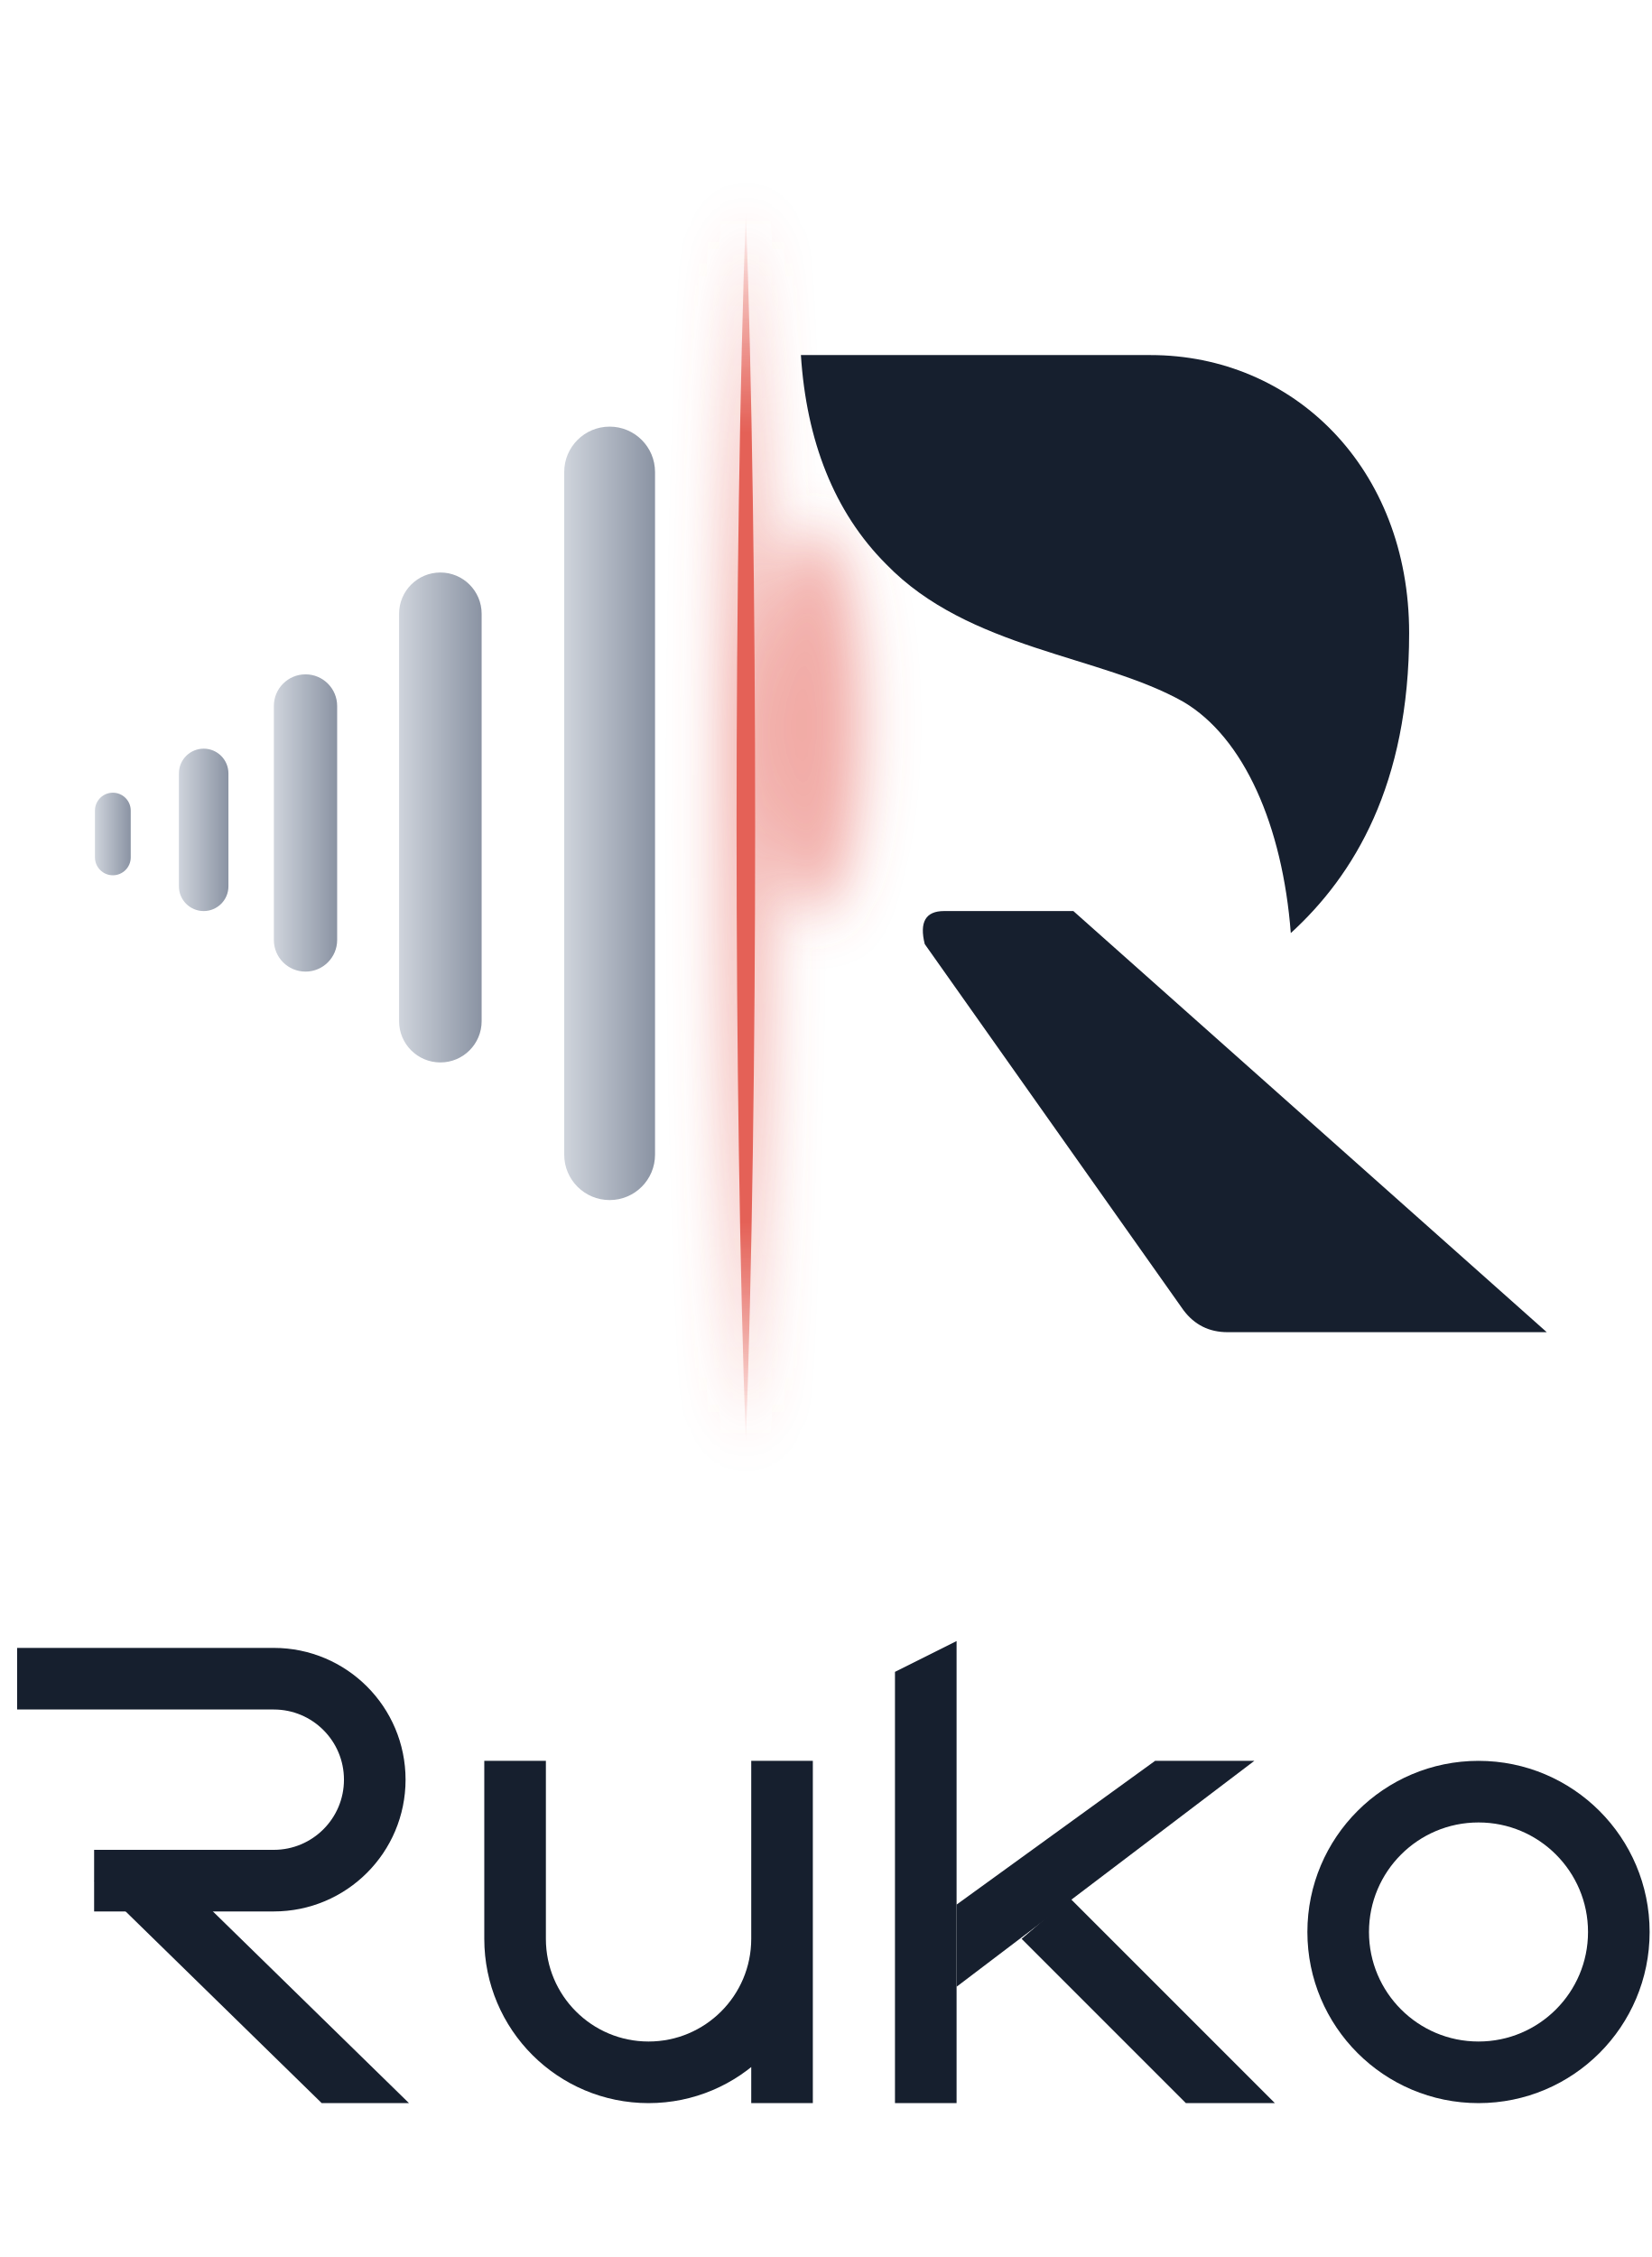
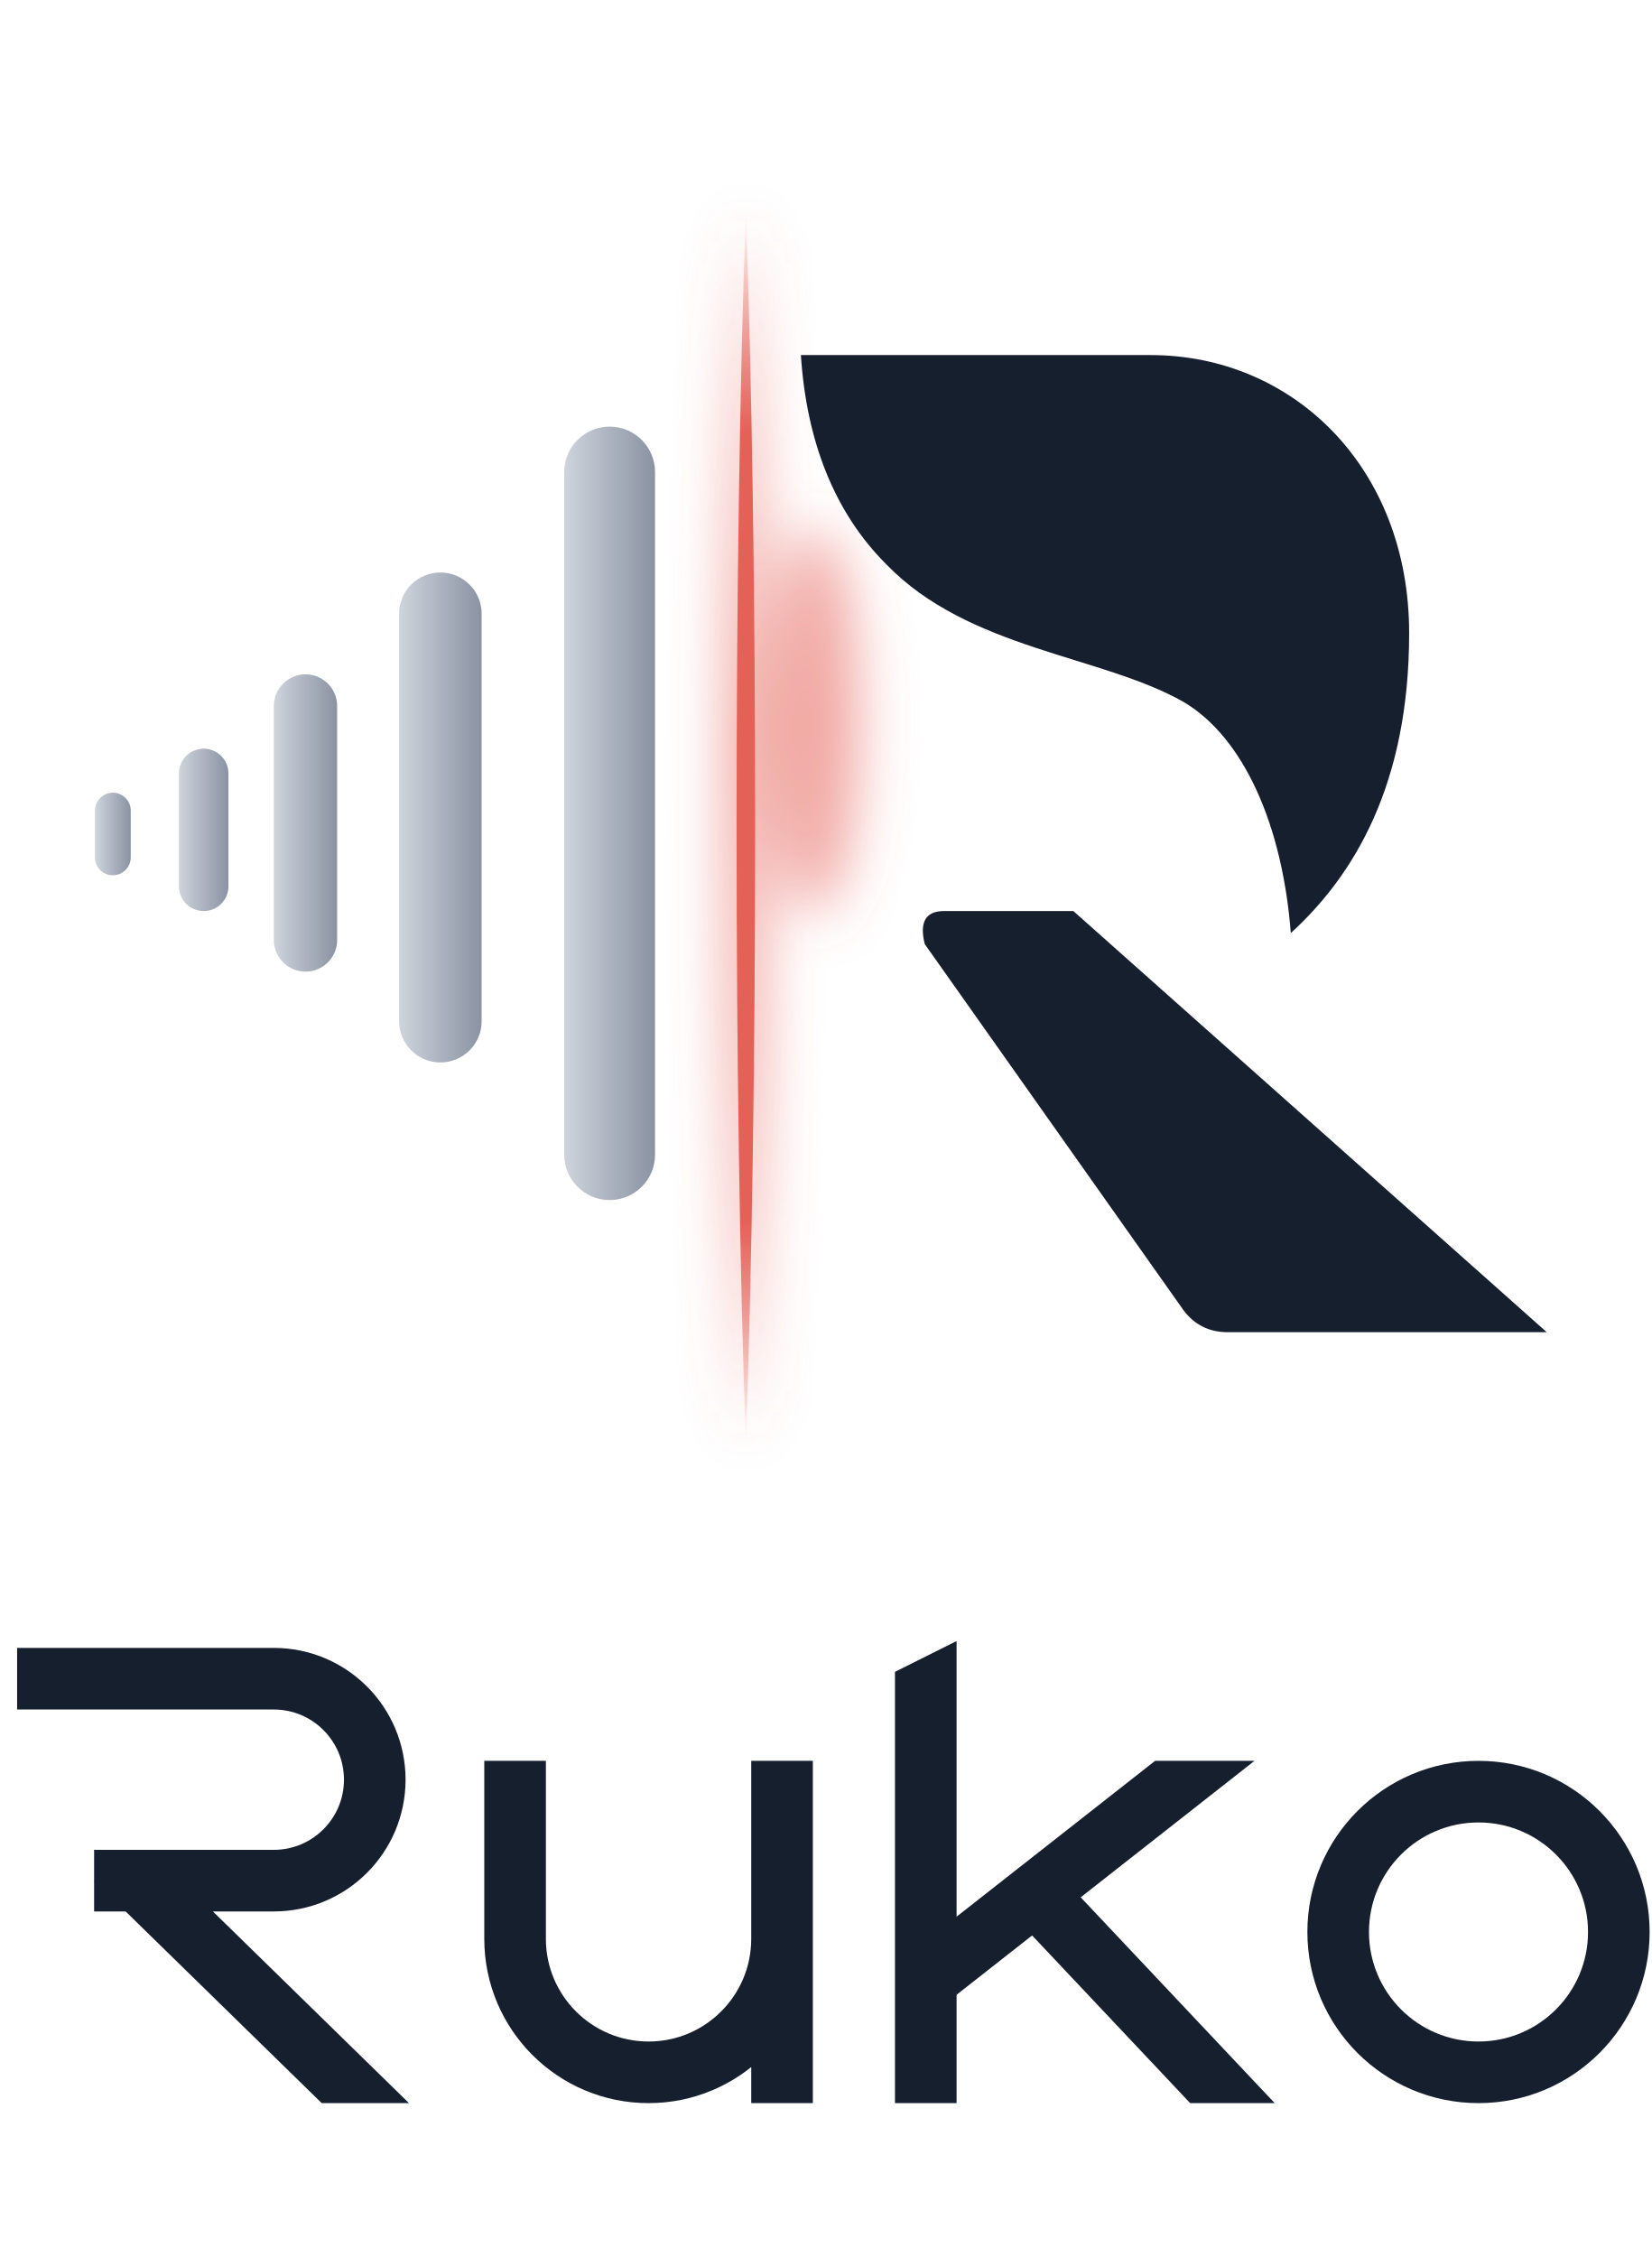
<svg xmlns="http://www.w3.org/2000/svg" viewBox="0 0 600 820" role="img" aria-label="Ruko">
  <g>
    <defs>
      <linearGradient id="bars-slight" x1="0" y1="0" x2="1" y2="0">
        <stop offset="0" stop-color="#cfd4dc" />
        <stop offset="1" stop-color="#8a93a3" />
      </linearGradient>
      <linearGradient id="line-slight" x1="0" y1="0" x2="0" y2="1">
        <stop offset="0" stop-color="#e46157" stop-opacity="0" />
        <stop offset="0.18" stop-color="#e46157" />
        <stop offset="0.82" stop-color="#e46157" />
        <stop offset="1" stop-color="#e46157" stop-opacity="0" />
      </linearGradient>
      <filter id="glow-slight" x="-300%" y="-30%" width="700%" height="160%">
        <feGaussianBlur stdDeviation="10" />
      </filter>
    </defs>
    <g fill="url(#bars-slight)">
      <rect x="34.5" y="288" width="13" height="30" rx="6.5" />
      <rect x="65" y="272" width="18" height="59" rx="9" />
      <rect x="99.5" y="245" width="23" height="108" rx="11.5" />
      <rect x="145" y="208" width="30" height="178" rx="15" />
      <rect x="205" y="155" width="33" height="281" rx="16.5" />
    </g>
    <g filter="url(#glow-slight)" fill="#e46157">
      <path d="M271 77 C279 200 279 400 271 524 C263 400 263 200 271 77Z" opacity="0.7" />
      <ellipse cx="296" cy="262" rx="16" ry="70" opacity="0.55" />
    </g>
    <path d="M271 77 C275.5 200 275.5 400 271 524 C266.5 400 266.5 200 271 77Z" fill="url(#line-slight)" />
    <g fill="#161f2e">
      <path d="M291 129 L418 129 C470 129 512 170 512 230 C512 285 492 318 469 339 C466 300 452 268 430 255 C400 238 352 236 322 205 C303 186 293 160 291 129 Z" />
      <path d="M343 331 L390 331 L562 484 L446 484 Q436 484 430 476 L336 343 Q333 331 343 331 Z" />
    </g>
  </g>
  <g transform="translate(-9.326425 577.5648) scale(0.6217617)">
    <g fill="none" stroke="#161f2e" stroke-width="36">
      <path d="M25 52 H175 A59 59 0 0 1 175 170 H70" />
      <path d="M316 100 V204 A78 78 0 0 0 472 204 V100 M472 204 V300" />
      <circle cx="879" cy="200" r="82" />
    </g>
    <g fill="#161f2e">
      <polygon points="70,170 121,170 254,300 203,300" />
      <polygon points="538,48 574,30 574,300 538,300" />
-       <polygon points="574,184 690,100 748,100 574,232" />
-       <polygon points="612,204 640,180 760,300 708,300" />
+       <polygon points="544.9,213.9 690,100 748.1,100 567.1,242.1" />
+       <polygon points="633.1,165.5 759.9,300 710.5,300 606.9,190.1" />
    </g>
  </g>
</svg>
